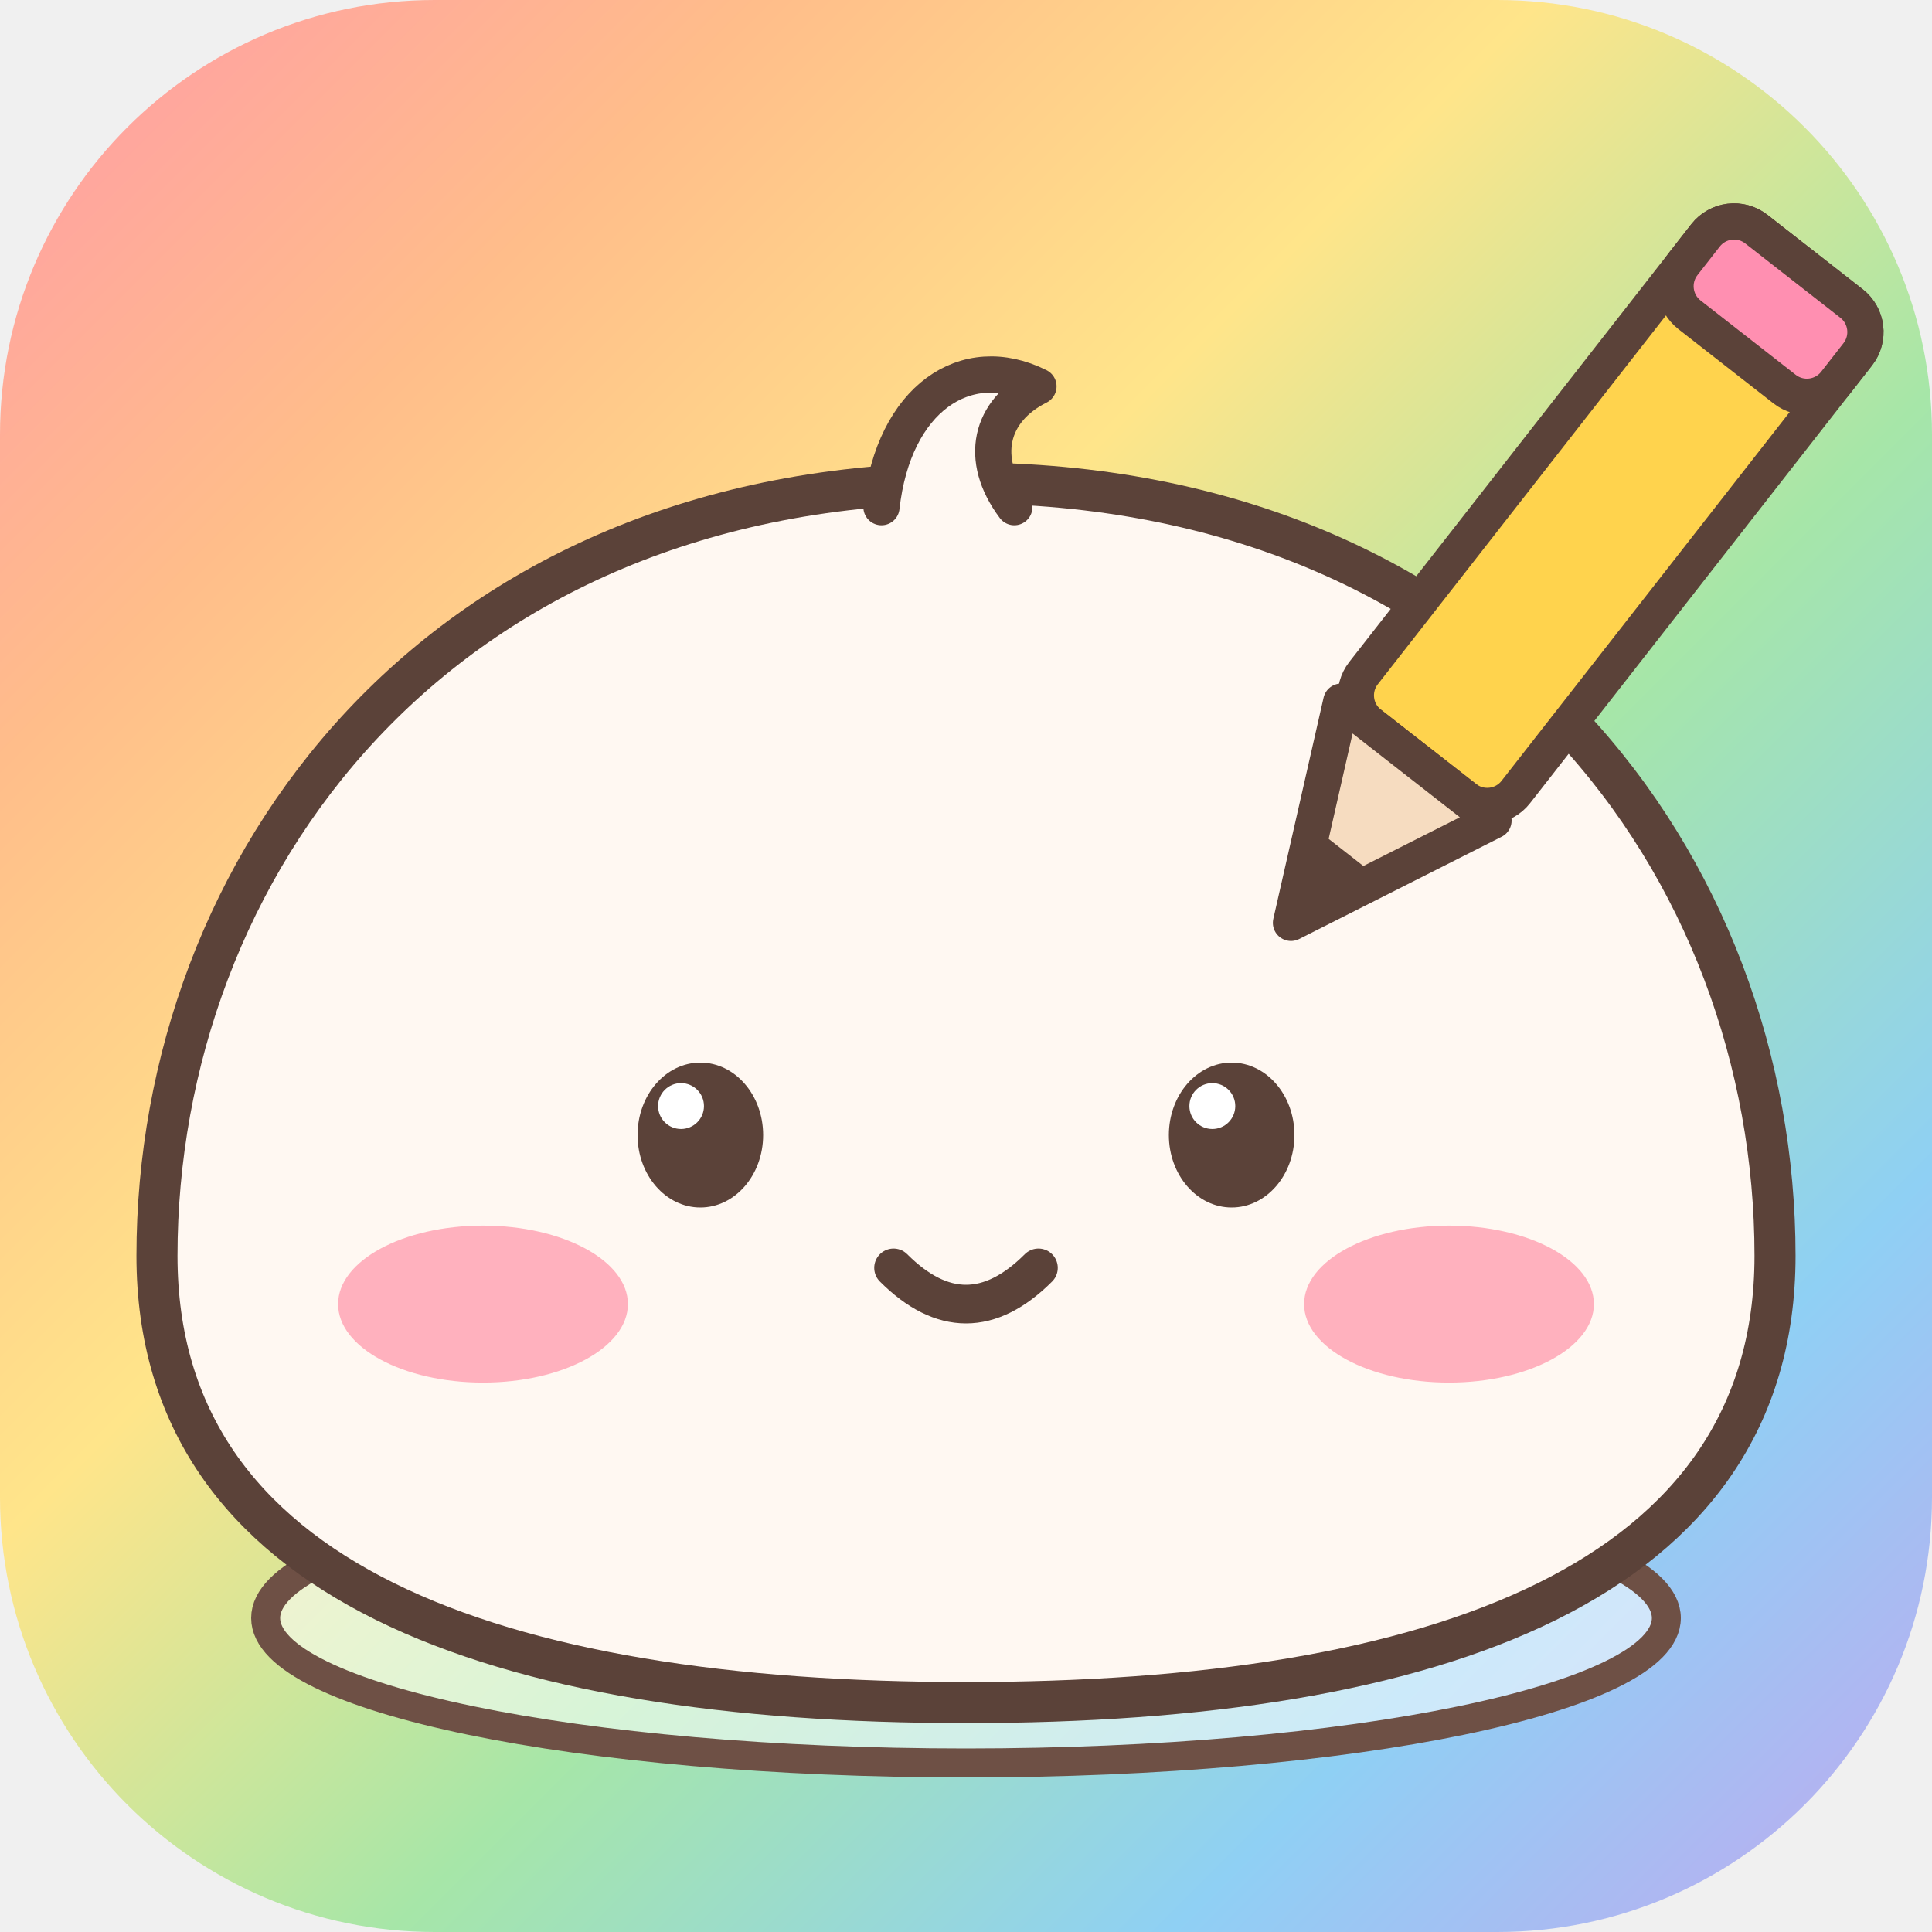
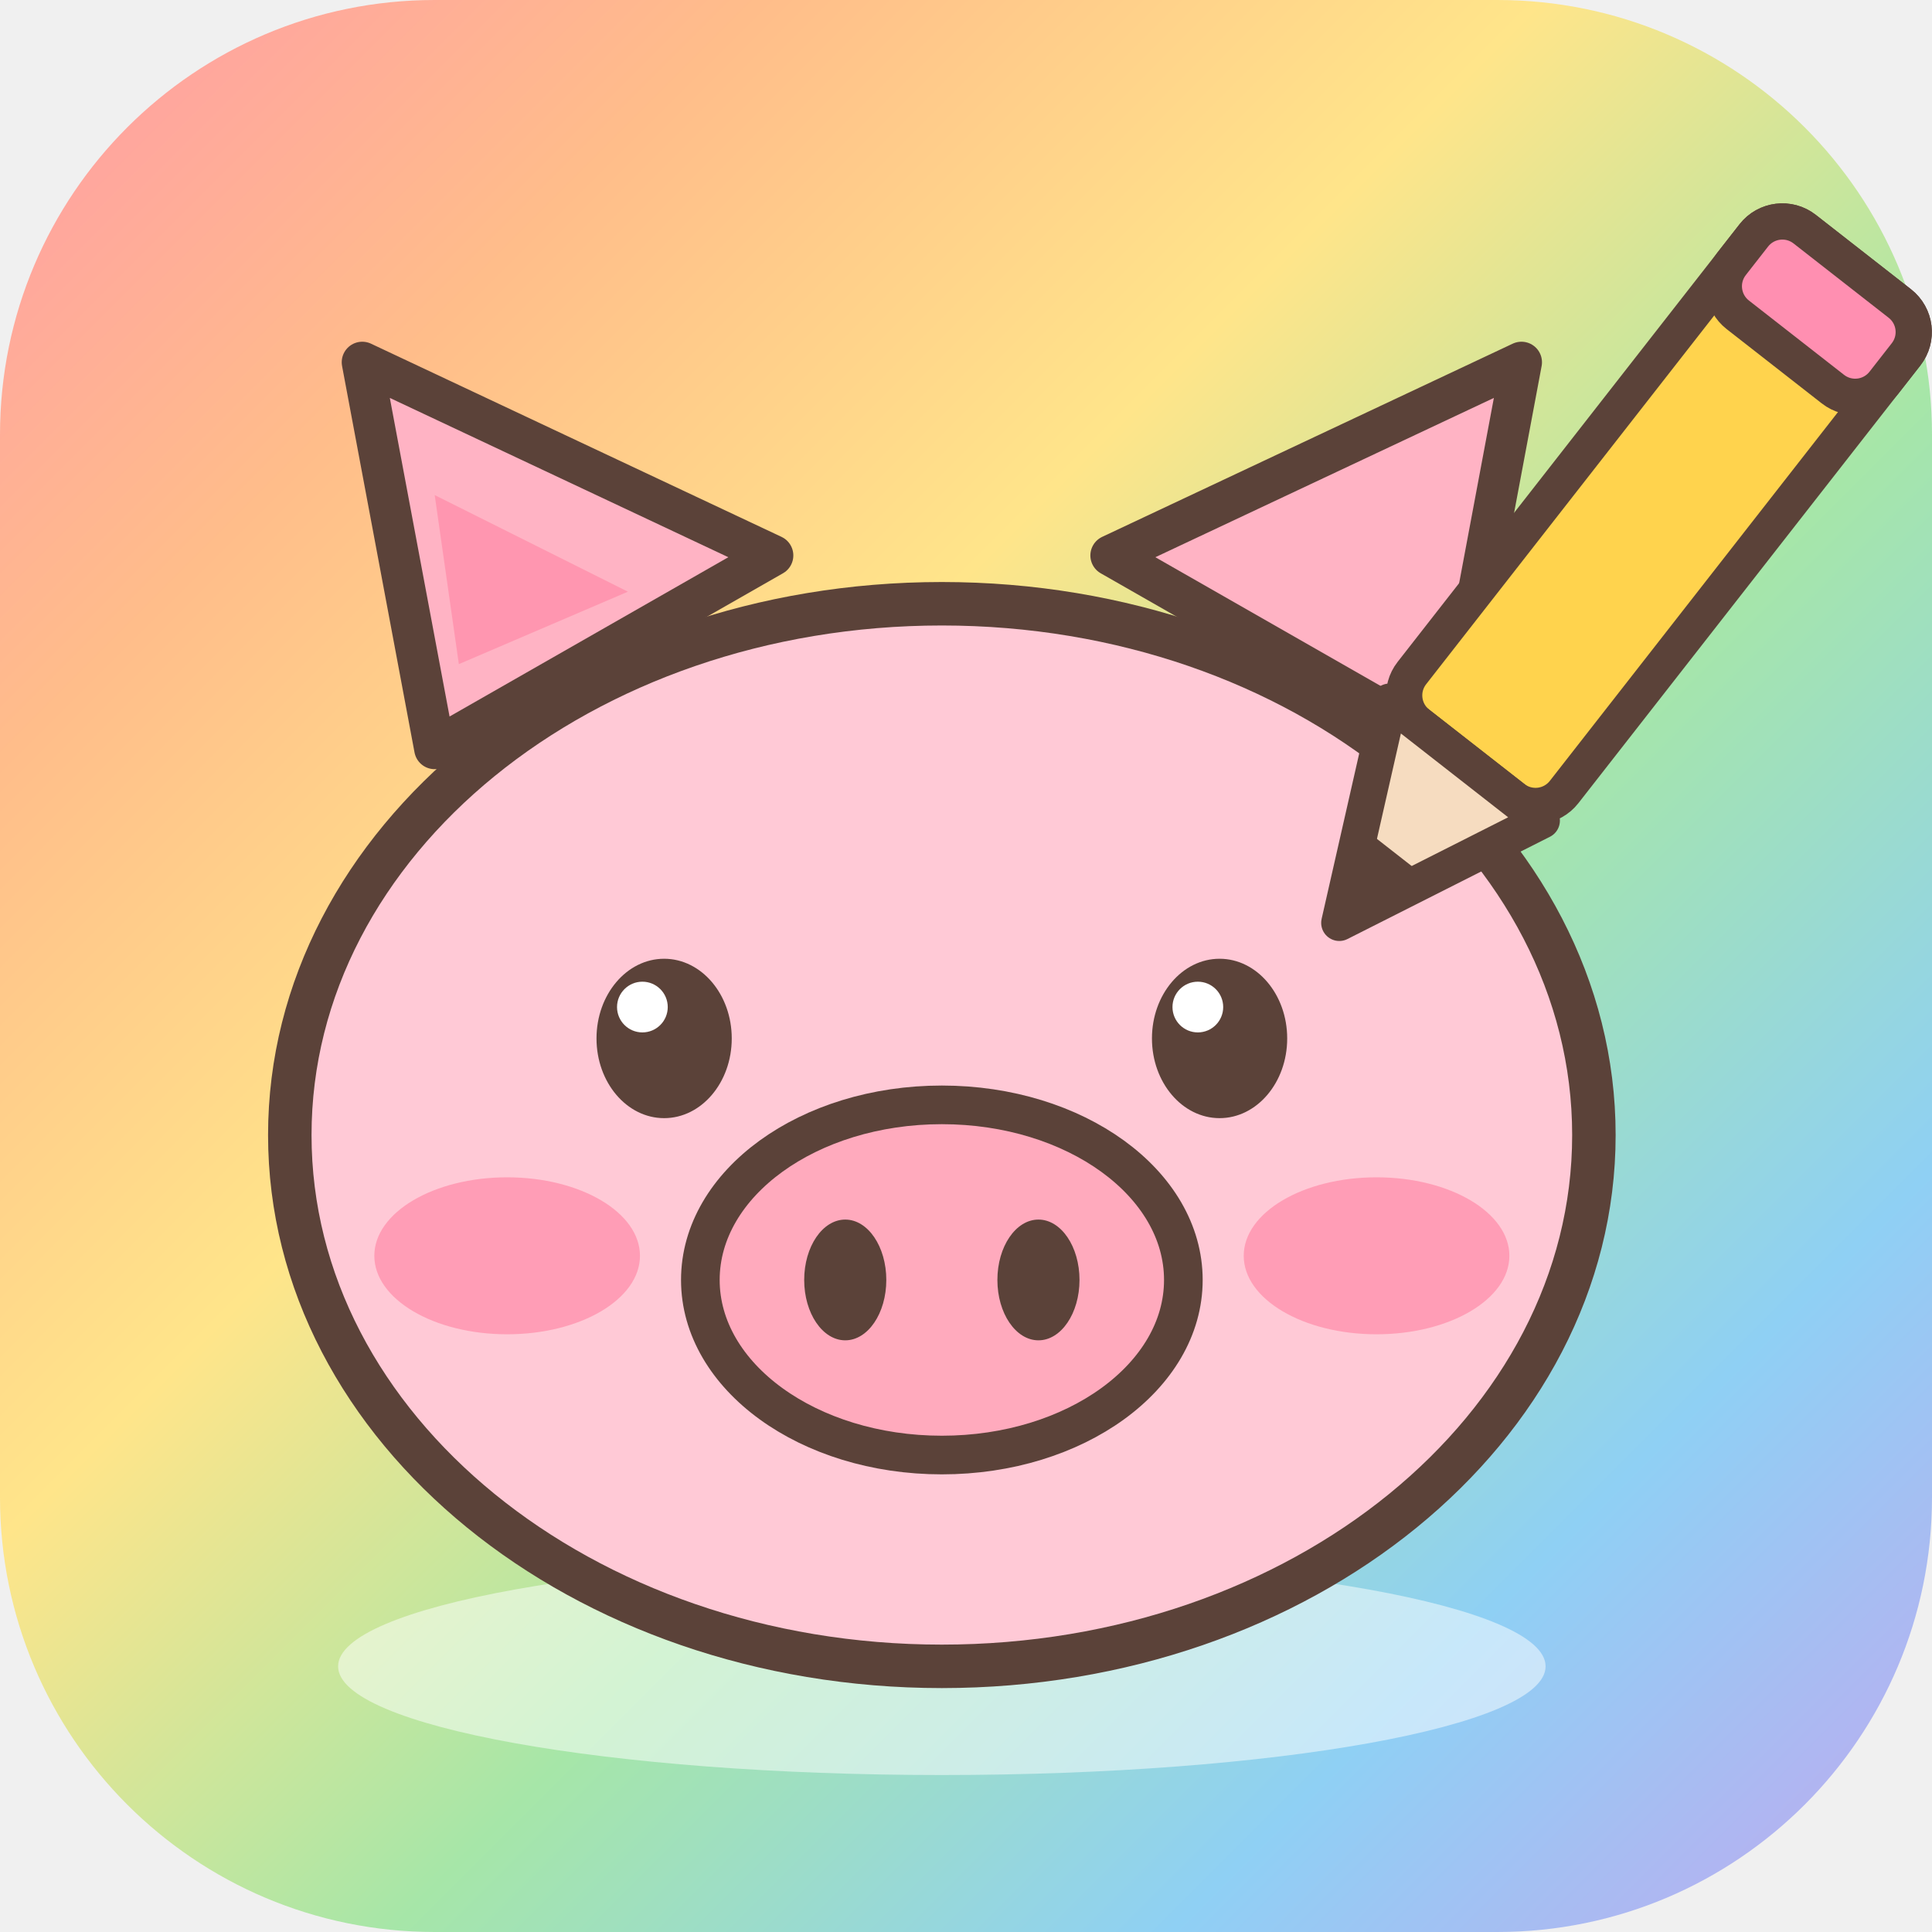
<svg xmlns="http://www.w3.org/2000/svg" viewBox="0 0 160 160">
  <defs>
    <linearGradient id="rb" x1="0" y1="0" x2="1" y2="1">
      <stop offset="0" stop-color="#ff9aa8" />
      <stop offset=".2" stop-color="#ffbd8a" />
      <stop offset=".4" stop-color="#ffe58a" />
      <stop offset=".6" stop-color="#a6e6a8" />
      <stop offset=".8" stop-color="#8fd0f4" />
      <stop offset="1" stop-color="#c3a6f0" />
    </linearGradient>
  </defs>
  <rect width="160" height="160" rx="36" fill="url(#rb)" />
-   <ellipse cx="80" cy="134" rx="58" ry="12" fill="#ffffff" fill-opacity=".55" stroke="#6e5045" stroke-width="2.4" />
-   <path d="M80 40 C124 40 147 72 147 104 C147 131 119 141 80 141 C41 141 13 131 13 104 C13 72 36 40 80 40 Z" fill="#fff8f2" stroke="#5b4239" stroke-width="3.4" />
-   <path d="M73 42 C74 33 80 29 86 32 C82 34 81 38 84 42" fill="#fff8f2" stroke="#5b4239" stroke-width="3" stroke-linecap="round" stroke-linejoin="round" />
-   <ellipse cx="40" cy="108" rx="12" ry="6.5" fill="#ffaab8" opacity=".9" />
-   <ellipse cx="120" cy="108" rx="12" ry="6.5" fill="#ffaab8" opacity=".9" />
-   <ellipse cx="58" cy="94" rx="5.2" ry="6" fill="#5b4239" />
-   <circle cx="56.4" cy="91.6" r="1.9" fill="#fff" />
-   <ellipse cx="102" cy="94" rx="5.2" ry="6" fill="#5b4239" />
-   <circle cx="100.4" cy="91.6" r="1.9" fill="#fff" />
-   <path d="M74 105 Q80 111 86 105" fill="none" stroke="#5b4239" stroke-width="3.2" stroke-linecap="round" />
-   <g transform="rotate(38 126 52)">
-     <rect x="118" y="14" width="16" height="52" rx="3" fill="#ffd34d" stroke="#5b4239" stroke-width="3" stroke-linejoin="round" />
-     <path d="M118 66 h16 l-8 17 z" fill="#f6dcc0" stroke="#5b4239" stroke-width="3" stroke-linejoin="round" />
-     <path d="M122.6 75.6 h6.8 l-3.4 7.4 z" fill="#5b4239" />
-     <rect x="118" y="14" width="16" height="9" rx="3" fill="#ff8fb1" stroke="#5b4239" stroke-width="3" stroke-linejoin="round" />
+   <ellipse cx="78" cy="138" rx="50" ry="9" fill="#ffffff" fill-opacity=".5" />
+   <path d="M36 62 L30 30 L64 46 Z" fill="#ffb3c4" stroke="#5b4239" stroke-width="3.4" stroke-linejoin="round" />
+   <path d="M120 62 L126 30 L92 46 Z" fill="#ffb3c4" stroke="#5b4239" stroke-width="3.4" stroke-linejoin="round" />
+   <path d="M38 55 L36 41 L52 49 Z" fill="#ff8fab" opacity=".8" />
+   <ellipse cx="78" cy="94" rx="54" ry="44" fill="#ffc9d6" stroke="#5b4239" stroke-width="3.6" />
+   <ellipse cx="42" cy="104" rx="11" ry="6.500" fill="#ff8fab" opacity=".75" />
+   <ellipse cx="114" cy="104" rx="11" ry="6.500" fill="#ff8fab" opacity=".75" />
+   <ellipse cx="55" cy="86" rx="5.600" ry="6.600" fill="#5b4239" />
+   <circle cx="53.200" cy="83.400" r="2.100" fill="#fff" />
+   <ellipse cx="101" cy="86" rx="5.600" ry="6.600" fill="#5b4239" />
+   <circle cx="99.200" cy="83.400" r="2.100" fill="#fff" />
+   <ellipse cx="78" cy="106" rx="20" ry="14.500" fill="#ffaabd" stroke="#5b4239" stroke-width="3.200" />
+   <ellipse cx="70" cy="106" rx="3.400" ry="5" fill="#5b4239" />
+   <ellipse cx="86" cy="106" rx="3.400" ry="5" fill="#5b4239" />
+   <g transform="rotate(38 130 52)">
+     <rect x="122" y="14" width="16" height="52" rx="3" fill="#ffd34d" stroke="#5b4239" stroke-width="3" stroke-linejoin="round" />
+     <path d="M122 66 h16 l-8 17 z" fill="#f6dcc0" stroke="#5b4239" stroke-width="3" stroke-linejoin="round" />
+     <path d="M126.600 75.600 h6.800 l-3.400 7.400 z" fill="#5b4239" />
+     <rect x="122" y="14" width="16" height="9" rx="3" fill="#ff8fb1" stroke="#5b4239" stroke-width="3" stroke-linejoin="round" />
  </g>
</svg>
